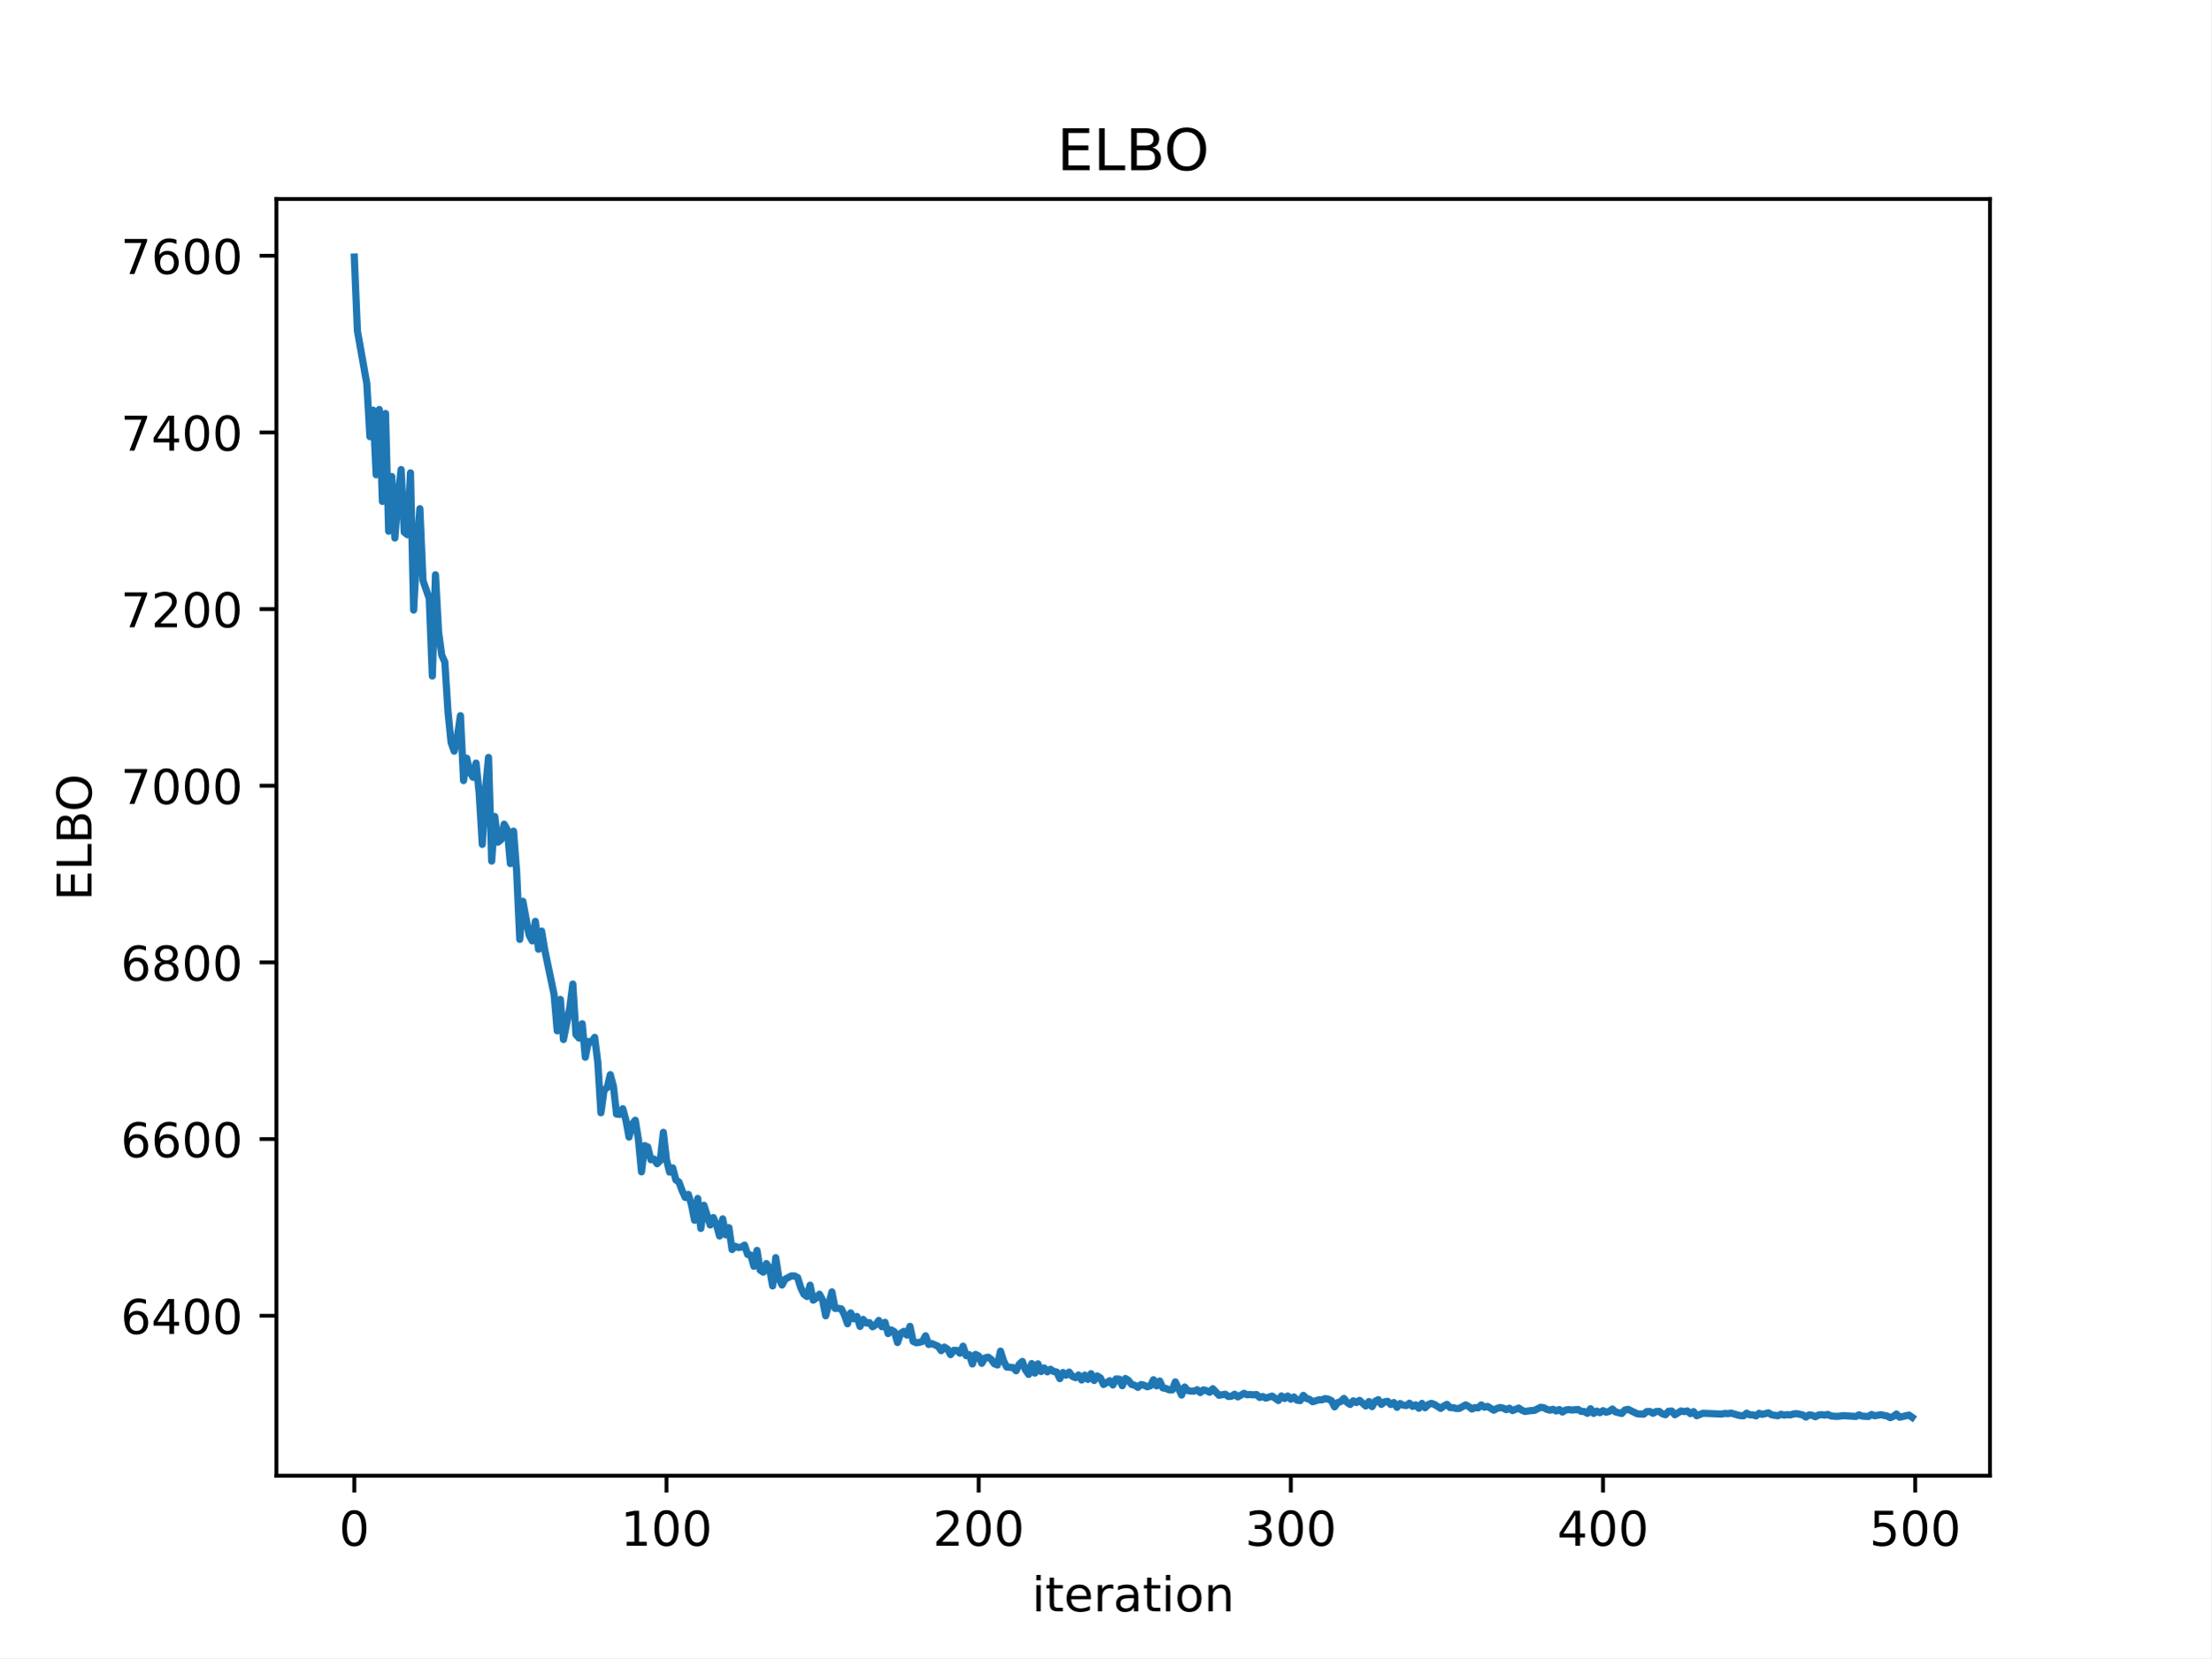
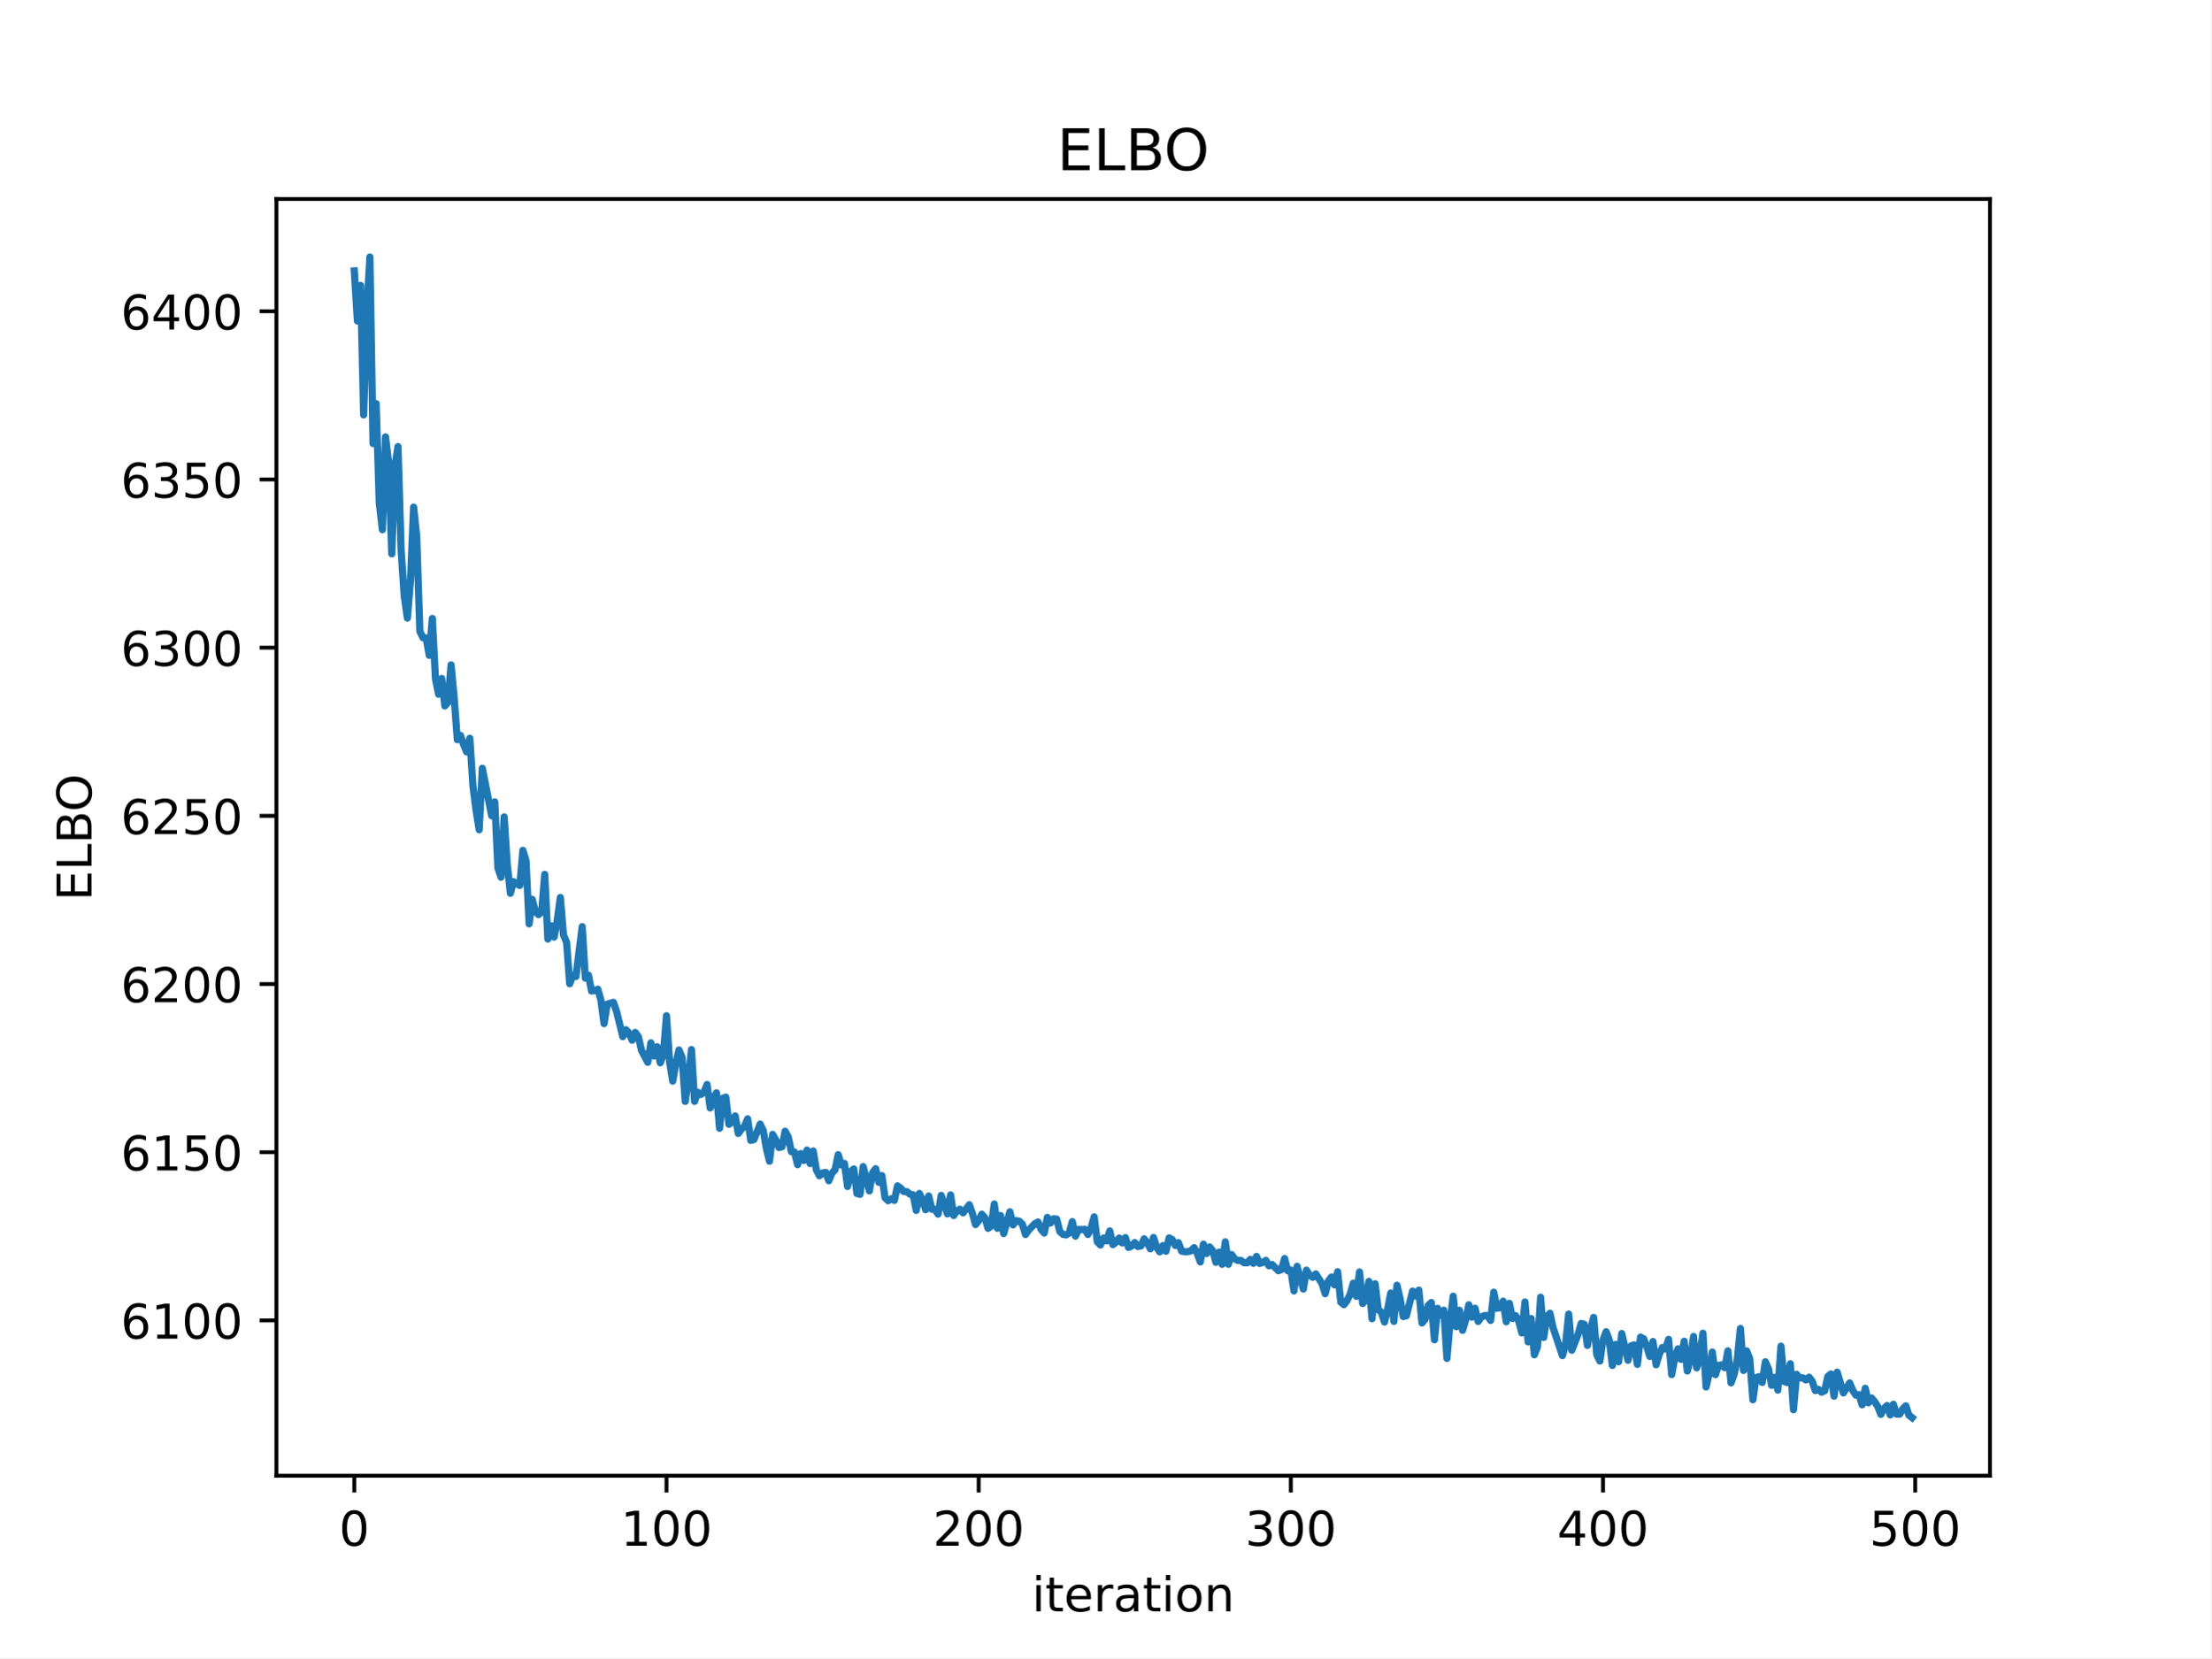
<svg xmlns="http://www.w3.org/2000/svg" xmlns:xlink="http://www.w3.org/1999/xlink" width="460.8pt" height="345.6pt" viewBox="0 0 460.8 345.6" version="1.1">
  <defs>
    <style type="text/css">*{stroke-linejoin: round; stroke-linecap: butt}</style>
  </defs>
  <g id="figure_1">
    <g id="patch_1">
      <path d="M 0 345.6  L 460.8 345.6  L 460.8 0  L 0 0  z " style="fill: #ffffff" />
    </g>
    <g id="axes_1">
      <g id="patch_2">
        <path d="M 57.6 307.584  L 414.72 307.584  L 414.72 41.472  L 57.6 41.472  z " style="fill: #ffffff" />
      </g>
      <g id="matplotlib.axis_1">
        <g id="xtick_1">
          <g id="line2d_1">
            <defs>
-               <path id="m1e767297c1" d="M 0 0  L 0 3.5  " style="stroke: #000000; stroke-width: 0.8" />
-             </defs>
-             <g>
-               <use xlink:href="#m1e767297c1" x="73.833" y="307.584" style="stroke: #000000; stroke-width: 0.8" />
+               <path id="m4c467903fc" d="M 0 0  L 0 3.5  " style="stroke: #000000; stroke-width: 0.8" />
+             </defs>
+             <g>
+               <use xlink:href="#m4c467903fc" x="73.833" y="307.584" style="stroke: #000000; stroke-width: 0.8" />
            </g>
          </g>
          <g id="text_1">
            <g transform="translate(70.65148 322.1824) scale(0.1 -0.1)">
              <defs>
                <path id="DejaVuSans-30" d="M 2034 4250  Q 1547 4250 1301 3770  Q 1056 3291 1056 2328  Q 1056 1369 1301 889  Q 1547 409 2034 409  Q 2525 409 2770 889  Q 3016 1369 3016 2328  Q 3016 3291 2770 3770  Q 2525 4250 2034 4250  z M 2034 4750  Q 2819 4750 3233 4129  Q 3647 3509 3647 2328  Q 3647 1150 3233 529  Q 2819 -91 2034 -91  Q 1250 -91 836 529  Q 422 1150 422 2328  Q 422 3509 836 4129  Q 1250 4750 2034 4750  z " transform="scale(0.015625)" />
              </defs>
              <use xlink:href="#DejaVuSans-30" />
            </g>
          </g>
        </g>
        <g id="xtick_2">
          <g id="line2d_2">
            <g>
-               <use xlink:href="#m1e767297c1" x="138.894" y="307.584" style="stroke: #000000; stroke-width: 0.8" />
+               <use xlink:href="#m4c467903fc" x="138.894" y="307.584" style="stroke: #000000; stroke-width: 0.8" />
            </g>
          </g>
          <g id="text_2">
            <g transform="translate(129.35 322.1824) scale(0.1 -0.1)">
              <defs>
                <path id="DejaVuSans-31" d="M 794 531  L 1825 531  L 1825 4091  L 703 3866  L 703 4441  L 1819 4666  L 2450 4666  L 2450 531  L 3481 531  L 3481 0  L 794 0  L 794 531  z " transform="scale(0.015625)" />
              </defs>
              <use xlink:href="#DejaVuSans-31" />
              <use xlink:href="#DejaVuSans-30" transform="translate(63.62305 0)" />
              <use xlink:href="#DejaVuSans-30" transform="translate(127.2461 0)" />
            </g>
          </g>
        </g>
        <g id="xtick_3">
          <g id="line2d_3">
            <g>
-               <use xlink:href="#m1e767297c1" x="203.955" y="307.584" style="stroke: #000000; stroke-width: 0.8" />
+               <use xlink:href="#m4c467903fc" x="203.955" y="307.584" style="stroke: #000000; stroke-width: 0.8" />
            </g>
          </g>
          <g id="text_3">
            <g transform="translate(194.411 322.1824) scale(0.1 -0.1)">
              <defs>
                <path id="DejaVuSans-32" d="M 1228 531  L 3431 531  L 3431 0  L 469 0  L 469 531  Q 828 903 1448 1529  Q 2069 2156 2228 2338  Q 2531 2678 2651 2914  Q 2772 3150 2772 3378  Q 2772 3750 2511 3984  Q 2250 4219 1831 4219  Q 1534 4219 1204 4116  Q 875 4013 500 3803  L 500 4441  Q 881 4594 1212 4672  Q 1544 4750 1819 4750  Q 2544 4750 2975 4387  Q 3406 4025 3406 3419  Q 3406 3131 3298 2873  Q 3191 2616 2906 2266  Q 2828 2175 2409 1742  Q 1991 1309 1228 531  z " transform="scale(0.015625)" />
              </defs>
              <use xlink:href="#DejaVuSans-32" />
              <use xlink:href="#DejaVuSans-30" transform="translate(63.62305 0)" />
              <use xlink:href="#DejaVuSans-30" transform="translate(127.2461 0)" />
            </g>
          </g>
        </g>
        <g id="xtick_4">
          <g id="line2d_4">
            <g>
-               <use xlink:href="#m1e767297c1" x="269.016" y="307.584" style="stroke: #000000; stroke-width: 0.8" />
+               <use xlink:href="#m4c467903fc" x="269.016" y="307.584" style="stroke: #000000; stroke-width: 0.8" />
            </g>
          </g>
          <g id="text_4">
            <g transform="translate(259.4721 322.1824) scale(0.1 -0.1)">
              <defs>
                <path id="DejaVuSans-33" d="M 2597 2516  Q 3050 2419 3304 2112  Q 3559 1806 3559 1356  Q 3559 666 3084 287  Q 2609 -91 1734 -91  Q 1441 -91 1130 -33  Q 819 25 488 141  L 488 750  Q 750 597 1062 519  Q 1375 441 1716 441  Q 2309 441 2620 675  Q 2931 909 2931 1356  Q 2931 1769 2642 2001  Q 2353 2234 1838 2234  L 1294 2234  L 1294 2753  L 1863 2753  Q 2328 2753 2575 2939  Q 2822 3125 2822 3475  Q 2822 3834 2567 4026  Q 2313 4219 1838 4219  Q 1578 4219 1281 4162  Q 984 4106 628 3988  L 628 4550  Q 988 4650 1302 4700  Q 1616 4750 1894 4750  Q 2613 4750 3031 4423  Q 3450 4097 3450 3541  Q 3450 3153 3228 2886  Q 3006 2619 2597 2516  z " transform="scale(0.015625)" />
              </defs>
              <use xlink:href="#DejaVuSans-33" />
              <use xlink:href="#DejaVuSans-30" transform="translate(63.62305 0)" />
              <use xlink:href="#DejaVuSans-30" transform="translate(127.2461 0)" />
            </g>
          </g>
        </g>
        <g id="xtick_5">
          <g id="line2d_5">
            <g>
-               <use xlink:href="#m1e767297c1" x="334.077" y="307.584" style="stroke: #000000; stroke-width: 0.8" />
+               <use xlink:href="#m4c467903fc" x="334.077" y="307.584" style="stroke: #000000; stroke-width: 0.8" />
            </g>
          </g>
          <g id="text_5">
            <g transform="translate(324.5331 322.1824) scale(0.1 -0.1)">
              <defs>
                <path id="DejaVuSans-34" d="M 2419 4116  L 825 1625  L 2419 1625  L 2419 4116  z M 2253 4666  L 3047 4666  L 3047 1625  L 3713 1625  L 3713 1100  L 3047 1100  L 3047 0  L 2419 0  L 2419 1100  L 313 1100  L 313 1709  L 2253 4666  z " transform="scale(0.015625)" />
              </defs>
              <use xlink:href="#DejaVuSans-34" />
              <use xlink:href="#DejaVuSans-30" transform="translate(63.62305 0)" />
              <use xlink:href="#DejaVuSans-30" transform="translate(127.2461 0)" />
            </g>
          </g>
        </g>
        <g id="xtick_6">
          <g id="line2d_6">
            <g>
-               <use xlink:href="#m1e767297c1" x="399.138" y="307.584" style="stroke: #000000; stroke-width: 0.8" />
+               <use xlink:href="#m4c467903fc" x="399.138" y="307.584" style="stroke: #000000; stroke-width: 0.8" />
            </g>
          </g>
          <g id="text_6">
            <g transform="translate(389.5941 322.1824) scale(0.1 -0.1)">
              <defs>
                <path id="DejaVuSans-35" d="M 691 4666  L 3169 4666  L 3169 4134  L 1269 4134  L 1269 2991  Q 1406 3038 1543 3061  Q 1681 3084 1819 3084  Q 2600 3084 3056 2656  Q 3513 2228 3513 1497  Q 3513 744 3044 326  Q 2575 -91 1722 -91  Q 1428 -91 1123 -41  Q 819 9 494 109  L 494 744  Q 775 591 1075 516  Q 1375 441 1709 441  Q 2250 441 2565 725  Q 2881 1009 2881 1497  Q 2881 1984 2565 2268  Q 2250 2553 1709 2553  Q 1456 2553 1204 2497  Q 953 2441 691 2322  L 691 4666  z " transform="scale(0.015625)" />
              </defs>
              <use xlink:href="#DejaVuSans-35" />
              <use xlink:href="#DejaVuSans-30" transform="translate(63.62305 0)" />
              <use xlink:href="#DejaVuSans-30" transform="translate(127.2461 0)" />
            </g>
          </g>
        </g>
        <g id="text_7">
          <g transform="translate(215.0373 335.8606) scale(0.1 -0.1)">
            <defs>
              <path id="DejaVuSans-69" d="M 603 3500  L 1178 3500  L 1178 0  L 603 0  L 603 3500  z M 603 4863  L 1178 4863  L 1178 4134  L 603 4134  L 603 4863  z " transform="scale(0.015625)" />
              <path id="DejaVuSans-74" d="M 1172 4494  L 1172 3500  L 2356 3500  L 2356 3053  L 1172 3053  L 1172 1153  Q 1172 725 1289 603  Q 1406 481 1766 481  L 2356 481  L 2356 0  L 1766 0  Q 1100 0 847 248  Q 594 497 594 1153  L 594 3053  L 172 3053  L 172 3500  L 594 3500  L 594 4494  L 1172 4494  z " transform="scale(0.015625)" />
              <path id="DejaVuSans-65" d="M 3597 1894  L 3597 1613  L 953 1613  Q 991 1019 1311 708  Q 1631 397 2203 397  Q 2534 397 2845 478  Q 3156 559 3463 722  L 3463 178  Q 3153 47 2828 -22  Q 2503 -91 2169 -91  Q 1331 -91 842 396  Q 353 884 353 1716  Q 353 2575 817 3079  Q 1281 3584 2069 3584  Q 2775 3584 3186 3129  Q 3597 2675 3597 1894  z M 3022 2063  Q 3016 2534 2758 2815  Q 2500 3097 2075 3097  Q 1594 3097 1305 2825  Q 1016 2553 972 2059  L 3022 2063  z " transform="scale(0.015625)" />
              <path id="DejaVuSans-72" d="M 2631 2963  Q 2534 3019 2420 3045  Q 2306 3072 2169 3072  Q 1681 3072 1420 2755  Q 1159 2438 1159 1844  L 1159 0  L 581 0  L 581 3500  L 1159 3500  L 1159 2956  Q 1341 3275 1631 3429  Q 1922 3584 2338 3584  Q 2397 3584 2469 3576  Q 2541 3569 2628 3553  L 2631 2963  z " transform="scale(0.015625)" />
              <path id="DejaVuSans-61" d="M 2194 1759  Q 1497 1759 1228 1600  Q 959 1441 959 1056  Q 959 750 1161 570  Q 1363 391 1709 391  Q 2188 391 2477 730  Q 2766 1069 2766 1631  L 2766 1759  L 2194 1759  z M 3341 1997  L 3341 0  L 2766 0  L 2766 531  Q 2569 213 2275 61  Q 1981 -91 1556 -91  Q 1019 -91 701 211  Q 384 513 384 1019  Q 384 1609 779 1909  Q 1175 2209 1959 2209  L 2766 2209  L 2766 2266  Q 2766 2663 2505 2880  Q 2244 3097 1772 3097  Q 1472 3097 1187 3025  Q 903 2953 641 2809  L 641 3341  Q 956 3463 1253 3523  Q 1550 3584 1831 3584  Q 2591 3584 2966 3190  Q 3341 2797 3341 1997  z " transform="scale(0.015625)" />
              <path id="DejaVuSans-6f" d="M 1959 3097  Q 1497 3097 1228 2736  Q 959 2375 959 1747  Q 959 1119 1226 758  Q 1494 397 1959 397  Q 2419 397 2687 759  Q 2956 1122 2956 1747  Q 2956 2369 2687 2733  Q 2419 3097 1959 3097  z M 1959 3584  Q 2709 3584 3137 3096  Q 3566 2609 3566 1747  Q 3566 888 3137 398  Q 2709 -91 1959 -91  Q 1206 -91 779 398  Q 353 888 353 1747  Q 353 2609 779 3096  Q 1206 3584 1959 3584  z " transform="scale(0.015625)" />
              <path id="DejaVuSans-6e" d="M 3513 2113  L 3513 0  L 2938 0  L 2938 2094  Q 2938 2591 2744 2837  Q 2550 3084 2163 3084  Q 1697 3084 1428 2787  Q 1159 2491 1159 1978  L 1159 0  L 581 0  L 581 3500  L 1159 3500  L 1159 2956  Q 1366 3272 1645 3428  Q 1925 3584 2291 3584  Q 2894 3584 3203 3211  Q 3513 2838 3513 2113  z " transform="scale(0.015625)" />
            </defs>
            <use xlink:href="#DejaVuSans-69" />
            <use xlink:href="#DejaVuSans-74" transform="translate(27.7832 0)" />
            <use xlink:href="#DejaVuSans-65" transform="translate(66.99219 0)" />
            <use xlink:href="#DejaVuSans-72" transform="translate(128.5156 0)" />
            <use xlink:href="#DejaVuSans-61" transform="translate(169.6289 0)" />
            <use xlink:href="#DejaVuSans-74" transform="translate(230.9082 0)" />
            <use xlink:href="#DejaVuSans-69" transform="translate(270.1172 0)" />
            <use xlink:href="#DejaVuSans-6f" transform="translate(297.9004 0)" />
            <use xlink:href="#DejaVuSans-6e" transform="translate(359.082 0)" />
          </g>
        </g>
      </g>
      <g id="matplotlib.axis_2">
        <g id="ytick_1">
          <g id="line2d_7">
            <defs>
-               <path id="me1a4a2888b" d="M 0 0  L -3.5 0  " style="stroke: #000000; stroke-width: 0.8" />
-             </defs>
-             <g>
-               <use xlink:href="#me1a4a2888b" x="57.6" y="274.247" style="stroke: #000000; stroke-width: 0.8" />
+               <path id="m32531f8f16" d="M 0 0  L -3.5 0  " style="stroke: #000000; stroke-width: 0.8" />
+             </defs>
+             <g>
+               <use xlink:href="#m32531f8f16" x="57.6" y="275.215" style="stroke: #000000; stroke-width: 0.8" />
            </g>
          </g>
          <g id="text_8">
-             <g transform="translate(25.15 278.0459) scale(0.1 -0.1)">
+             <g transform="translate(25.15 279.0144) scale(0.1 -0.1)">
              <defs>
                <path id="DejaVuSans-36" d="M 2113 2584  Q 1688 2584 1439 2293  Q 1191 2003 1191 1497  Q 1191 994 1439 701  Q 1688 409 2113 409  Q 2538 409 2786 701  Q 3034 994 3034 1497  Q 3034 2003 2786 2293  Q 2538 2584 2113 2584  z M 3366 4563  L 3366 3988  Q 3128 4100 2886 4159  Q 2644 4219 2406 4219  Q 1781 4219 1451 3797  Q 1122 3375 1075 2522  Q 1259 2794 1537 2939  Q 1816 3084 2150 3084  Q 2853 3084 3261 2657  Q 3669 2231 3669 1497  Q 3669 778 3244 343  Q 2819 -91 2113 -91  Q 1303 -91 875 529  Q 447 1150 447 2328  Q 447 3434 972 4092  Q 1497 4750 2381 4750  Q 2619 4750 2861 4703  Q 3103 4656 3366 4563  z " transform="scale(0.015625)" />
              </defs>
              <use xlink:href="#DejaVuSans-36" />
-               <use xlink:href="#DejaVuSans-34" transform="translate(63.62305 0)" />
+               <use xlink:href="#DejaVuSans-31" transform="translate(63.62305 0)" />
              <use xlink:href="#DejaVuSans-30" transform="translate(127.2461 0)" />
              <use xlink:href="#DejaVuSans-30" transform="translate(190.8691 0)" />
            </g>
          </g>
        </g>
        <g id="ytick_2">
          <g id="line2d_8">
            <g>
-               <use xlink:href="#me1a4a2888b" x="57.6" y="237.422" style="stroke: #000000; stroke-width: 0.8" />
+               <use xlink:href="#m32531f8f16" x="57.6" y="240.159" style="stroke: #000000; stroke-width: 0.8" />
            </g>
          </g>
          <g id="text_9">
-             <g transform="translate(25.15 241.2212) scale(0.1 -0.1)">
-               <use xlink:href="#DejaVuSans-36" />
-               <use xlink:href="#DejaVuSans-36" transform="translate(63.62305 0)" />
-               <use xlink:href="#DejaVuSans-30" transform="translate(127.2461 0)" />
+             <g transform="translate(25.15 243.9579) scale(0.1 -0.1)">
+               <use xlink:href="#DejaVuSans-36" />
+               <use xlink:href="#DejaVuSans-31" transform="translate(63.62305 0)" />
+               <use xlink:href="#DejaVuSans-35" transform="translate(127.2461 0)" />
              <use xlink:href="#DejaVuSans-30" transform="translate(190.8691 0)" />
            </g>
          </g>
        </g>
        <g id="ytick_3">
          <g id="line2d_9">
            <g>
-               <use xlink:href="#me1a4a2888b" x="57.6" y="200.597" style="stroke: #000000; stroke-width: 0.8" />
+               <use xlink:href="#m32531f8f16" x="57.6" y="205.102" style="stroke: #000000; stroke-width: 0.8" />
            </g>
          </g>
          <g id="text_10">
-             <g transform="translate(25.15 204.3965) scale(0.1 -0.1)">
-               <defs>
-                 <path id="DejaVuSans-38" d="M 2034 2216  Q 1584 2216 1326 1975  Q 1069 1734 1069 1313  Q 1069 891 1326 650  Q 1584 409 2034 409  Q 2484 409 2743 651  Q 3003 894 3003 1313  Q 3003 1734 2745 1975  Q 2488 2216 2034 2216  z M 1403 2484  Q 997 2584 770 2862  Q 544 3141 544 3541  Q 544 4100 942 4425  Q 1341 4750 2034 4750  Q 2731 4750 3128 4425  Q 3525 4100 3525 3541  Q 3525 3141 3298 2862  Q 3072 2584 2669 2484  Q 3125 2378 3379 2068  Q 3634 1759 3634 1313  Q 3634 634 3220 271  Q 2806 -91 2034 -91  Q 1263 -91 848 271  Q 434 634 434 1313  Q 434 1759 690 2068  Q 947 2378 1403 2484  z M 1172 3481  Q 1172 3119 1398 2916  Q 1625 2713 2034 2713  Q 2441 2713 2670 2916  Q 2900 3119 2900 3481  Q 2900 3844 2670 4047  Q 2441 4250 2034 4250  Q 1625 4250 1398 4047  Q 1172 3844 1172 3481  z " transform="scale(0.015625)" />
-               </defs>
-               <use xlink:href="#DejaVuSans-36" />
-               <use xlink:href="#DejaVuSans-38" transform="translate(63.62305 0)" />
+             <g transform="translate(25.15 208.9015) scale(0.1 -0.1)">
+               <use xlink:href="#DejaVuSans-36" />
+               <use xlink:href="#DejaVuSans-32" transform="translate(63.62305 0)" />
              <use xlink:href="#DejaVuSans-30" transform="translate(127.2461 0)" />
              <use xlink:href="#DejaVuSans-30" transform="translate(190.8691 0)" />
            </g>
          </g>
        </g>
        <g id="ytick_4">
          <g id="line2d_10">
            <g>
-               <use xlink:href="#me1a4a2888b" x="57.6" y="163.772" style="stroke: #000000; stroke-width: 0.8" />
+               <use xlink:href="#m32531f8f16" x="57.6" y="170.046" style="stroke: #000000; stroke-width: 0.8" />
            </g>
          </g>
          <g id="text_11">
-             <g transform="translate(25.15 167.5717) scale(0.1 -0.1)">
-               <defs>
-                 <path id="DejaVuSans-37" d="M 525 4666  L 3525 4666  L 3525 4397  L 1831 0  L 1172 0  L 2766 4134  L 525 4134  L 525 4666  z " transform="scale(0.015625)" />
-               </defs>
-               <use xlink:href="#DejaVuSans-37" />
-               <use xlink:href="#DejaVuSans-30" transform="translate(63.62305 0)" />
-               <use xlink:href="#DejaVuSans-30" transform="translate(127.2461 0)" />
+             <g transform="translate(25.15 173.845) scale(0.1 -0.1)">
+               <use xlink:href="#DejaVuSans-36" />
+               <use xlink:href="#DejaVuSans-32" transform="translate(63.62305 0)" />
+               <use xlink:href="#DejaVuSans-35" transform="translate(127.2461 0)" />
              <use xlink:href="#DejaVuSans-30" transform="translate(190.8691 0)" />
            </g>
          </g>
        </g>
        <g id="ytick_5">
          <g id="line2d_11">
            <g>
-               <use xlink:href="#me1a4a2888b" x="57.6" y="126.948" style="stroke: #000000; stroke-width: 0.8" />
+               <use xlink:href="#m32531f8f16" x="57.6" y="134.989" style="stroke: #000000; stroke-width: 0.8" />
            </g>
          </g>
          <g id="text_12">
-             <g transform="translate(25.15 130.747) scale(0.1 -0.1)">
-               <use xlink:href="#DejaVuSans-37" />
-               <use xlink:href="#DejaVuSans-32" transform="translate(63.62305 0)" />
+             <g transform="translate(25.15 138.7886) scale(0.1 -0.1)">
+               <use xlink:href="#DejaVuSans-36" />
+               <use xlink:href="#DejaVuSans-33" transform="translate(63.62305 0)" />
              <use xlink:href="#DejaVuSans-30" transform="translate(127.2461 0)" />
              <use xlink:href="#DejaVuSans-30" transform="translate(190.8691 0)" />
            </g>
          </g>
        </g>
        <g id="ytick_6">
          <g id="line2d_12">
            <g>
-               <use xlink:href="#me1a4a2888b" x="57.6" y="90.123" style="stroke: #000000; stroke-width: 0.8" />
+               <use xlink:href="#m32531f8f16" x="57.6" y="99.933" style="stroke: #000000; stroke-width: 0.8" />
            </g>
          </g>
          <g id="text_13">
-             <g transform="translate(25.15 93.92224) scale(0.1 -0.1)">
-               <use xlink:href="#DejaVuSans-37" />
-               <use xlink:href="#DejaVuSans-34" transform="translate(63.62305 0)" />
-               <use xlink:href="#DejaVuSans-30" transform="translate(127.2461 0)" />
+             <g transform="translate(25.15 103.7321) scale(0.1 -0.1)">
+               <use xlink:href="#DejaVuSans-36" />
+               <use xlink:href="#DejaVuSans-33" transform="translate(63.62305 0)" />
+               <use xlink:href="#DejaVuSans-35" transform="translate(127.2461 0)" />
              <use xlink:href="#DejaVuSans-30" transform="translate(190.8691 0)" />
            </g>
          </g>
        </g>
        <g id="ytick_7">
          <g id="line2d_13">
            <g>
-               <use xlink:href="#me1a4a2888b" x="57.6" y="53.298" style="stroke: #000000; stroke-width: 0.8" />
+               <use xlink:href="#m32531f8f16" x="57.6" y="64.876" style="stroke: #000000; stroke-width: 0.8" />
            </g>
          </g>
          <g id="text_14">
-             <g transform="translate(25.15 57.09751) scale(0.1 -0.1)">
-               <use xlink:href="#DejaVuSans-37" />
-               <use xlink:href="#DejaVuSans-36" transform="translate(63.62305 0)" />
+             <g transform="translate(25.15 68.67566) scale(0.1 -0.1)">
+               <use xlink:href="#DejaVuSans-36" />
+               <use xlink:href="#DejaVuSans-34" transform="translate(63.62305 0)" />
              <use xlink:href="#DejaVuSans-30" transform="translate(127.2461 0)" />
              <use xlink:href="#DejaVuSans-30" transform="translate(190.8691 0)" />
            </g>
          </g>
        </g>
        <g id="text_15">
          <g transform="translate(19.07031 187.7522) rotate(-90) scale(0.1 -0.1)">
            <defs>
              <path id="DejaVuSans-45" d="M 628 4666  L 3578 4666  L 3578 4134  L 1259 4134  L 1259 2753  L 3481 2753  L 3481 2222  L 1259 2222  L 1259 531  L 3634 531  L 3634 0  L 628 0  L 628 4666  z " transform="scale(0.015625)" />
              <path id="DejaVuSans-4c" d="M 628 4666  L 1259 4666  L 1259 531  L 3531 531  L 3531 0  L 628 0  L 628 4666  z " transform="scale(0.015625)" />
              <path id="DejaVuSans-42" d="M 1259 2228  L 1259 519  L 2272 519  Q 2781 519 3026 730  Q 3272 941 3272 1375  Q 3272 1813 3026 2020  Q 2781 2228 2272 2228  L 1259 2228  z M 1259 4147  L 1259 2741  L 2194 2741  Q 2656 2741 2882 2914  Q 3109 3088 3109 3444  Q 3109 3797 2882 3972  Q 2656 4147 2194 4147  L 1259 4147  z M 628 4666  L 2241 4666  Q 2963 4666 3353 4366  Q 3744 4066 3744 3513  Q 3744 3084 3544 2831  Q 3344 2578 2956 2516  Q 3422 2416 3680 2098  Q 3938 1781 3938 1306  Q 3938 681 3513 340  Q 3088 0 2303 0  L 628 0  L 628 4666  z " transform="scale(0.015625)" />
              <path id="DejaVuSans-4f" d="M 2522 4238  Q 1834 4238 1429 3725  Q 1025 3213 1025 2328  Q 1025 1447 1429 934  Q 1834 422 2522 422  Q 3209 422 3611 934  Q 4013 1447 4013 2328  Q 4013 3213 3611 3725  Q 3209 4238 2522 4238  z M 2522 4750  Q 3503 4750 4090 4092  Q 4678 3434 4678 2328  Q 4678 1225 4090 567  Q 3503 -91 2522 -91  Q 1538 -91 948 565  Q 359 1222 359 2328  Q 359 3434 948 4092  Q 1538 4750 2522 4750  z " transform="scale(0.015625)" />
            </defs>
            <use xlink:href="#DejaVuSans-45" />
            <use xlink:href="#DejaVuSans-4c" transform="translate(63.18359 0)" />
            <use xlink:href="#DejaVuSans-42" transform="translate(118.8965 0)" />
            <use xlink:href="#DejaVuSans-4f" transform="translate(185.75 0)" />
          </g>
        </g>
      </g>
      <g id="line2d_14">
-         <path d="M 73.833 53.568  L 74.483 68.984  L 76.435 79.926  L 77.086 91.005  L 77.736 85.488  L 78.387 98.943  L 79.038 85.35  L 79.688 104.511  L 80.339 86.174  L 80.989 110.719  L 81.64 99.315  L 82.291 112.137  L 82.941 103.495  L 83.592 97.87  L 84.242 110.923  L 84.893 111.444  L 85.544 98.556  L 86.194 127.155  L 86.845 115.332  L 87.496 106.025  L 88.146 121.009  L 89.447 124.734  L 90.098 140.906  L 90.749 119.801  L 91.399 131.743  L 92.05 136.548  L 92.7 138.001  L 93.351 148.237  L 94.002 154.762  L 94.652 156.568  L 95.303 153.549  L 95.953 149.168  L 96.604 162.692  L 97.255 158.02  L 97.905 160.879  L 98.556 161.996  L 99.207 159.047  L 99.857 165.29  L 100.508 175.996  L 101.158 164.659  L 101.809 157.867  L 102.46 179.471  L 103.11 170.19  L 103.761 175.547  L 104.411 175.02  L 105.062 171.786  L 105.713 172.95  L 106.363 180.004  L 107.014 173.239  L 107.664 181.572  L 108.315 195.8  L 108.966 187.859  L 110.267 194.918  L 110.918 196.111  L 111.568 192.042  L 112.219 197.851  L 112.869 194.074  L 113.52 197.975  L 115.472 207.308  L 116.122 214.862  L 116.773 208.312  L 117.424 216.673  L 118.725 210.13  L 119.375 205.111  L 120.026 215.62  L 120.677 216.375  L 121.327 213.375  L 121.978 220.362  L 122.629 217.071  L 123.279 217.198  L 123.93 216.225  L 124.58 221.458  L 125.231 231.934  L 125.882 227.233  L 126.532 226.675  L 127.183 223.996  L 127.833 226.436  L 128.484 232.209  L 129.135 232.281  L 129.785 231.087  L 130.436 233.488  L 131.086 237.008  L 131.737 234.309  L 132.388 233.489  L 133.038 237.464  L 133.689 244.252  L 134.339 238.782  L 134.99 239.068  L 135.641 241.73  L 136.291 241.586  L 136.942 242.561  L 137.593 241.883  L 138.243 236.016  L 138.894 241.736  L 139.544 244.31  L 140.195 243.424  L 140.846 245.932  L 141.496 246.375  L 142.147 248.166  L 142.797 249.579  L 143.448 248.953  L 144.099 251.111  L 144.749 254.343  L 145.4 249.802  L 146.05 256.043  L 146.701 251.228  L 148.002 255.327  L 148.653 253.776  L 149.304 255.252  L 149.954 257.626  L 150.605 254.056  L 151.255 257.382  L 151.906 255.887  L 152.557 260.439  L 153.207 259.76  L 153.858 260.014  L 154.508 259.957  L 155.159 259.525  L 155.81 261.471  L 156.46 261.589  L 157.111 263.937  L 157.761 260.626  L 158.412 264.725  L 159.063 265.164  L 159.713 263.36  L 160.364 264.355  L 161.015 268.03  L 161.665 262.138  L 162.316 266.419  L 162.966 267.843  L 163.617 266.627  L 164.918 265.947  L 165.569 265.948  L 166.219 266.277  L 166.87 268.37  L 167.521 269.756  L 168.171 270.238  L 168.822 267.871  L 169.472 271.001  L 170.123 270.55  L 170.774 269.751  L 171.424 270.945  L 172.075 274.261  L 173.376 269.275  L 174.027 272.72  L 174.677 272.691  L 175.328 272.814  L 175.979 274.081  L 176.629 275.918  L 177.28 273.647  L 177.93 274.881  L 178.581 274.388  L 179.232 276.473  L 179.882 275.016  L 180.533 275.766  L 181.183 275.671  L 181.834 276.544  L 182.485 276.148  L 183.135 275.223  L 183.786 276.538  L 184.436 275.614  L 185.087 277.961  L 185.738 277.203  L 186.388 277.574  L 187.039 279.831  L 187.69 277.923  L 188.34 277.499  L 188.991 278.282  L 189.641 276.45  L 190.292 279.579  L 190.943 279.871  L 191.593 279.799  L 192.244 279.599  L 192.894 278.418  L 193.545 280.242  L 194.196 280.048  L 195.497 280.602  L 196.147 281.53  L 196.798 280.778  L 197.449 281.189  L 198.099 282.354  L 198.75 281.456  L 199.401 281.481  L 200.051 282.05  L 200.702 280.588  L 201.352 282.565  L 202.003 282.359  L 202.654 284.295  L 203.304 282.3  L 203.955 282.62  L 204.605 284.16  L 205.256 283.038  L 205.907 282.868  L 206.557 283.319  L 207.208 284.245  L 207.858 284.512  L 208.509 281.625  L 209.16 283.689  L 209.81 284.944  L 211.112 285.036  L 211.762 285.715  L 212.413 284.337  L 213.063 283.765  L 213.714 285.542  L 214.365 286.472  L 215.015 284.218  L 215.666 286.208  L 216.316 284.267  L 216.967 285.879  L 217.618 285.134  L 218.268 285.942  L 218.919 285.392  L 219.569 285.852  L 220.22 285.978  L 220.871 287.354  L 221.521 286.081  L 222.172 286.641  L 222.822 285.985  L 223.473 286.868  L 224.124 287.152  L 224.774 286.595  L 225.425 287.642  L 226.076 286.624  L 226.726 287.509  L 227.377 286.322  L 228.027 287.74  L 228.678 286.794  L 229.329 287.199  L 229.979 288.583  L 231.28 287.788  L 231.931 288.674  L 232.582 287.414  L 233.232 287.446  L 233.883 288.826  L 234.533 287.324  L 235.184 287.733  L 235.835 288.582  L 236.485 288.727  L 237.136 289.17  L 237.787 288.581  L 238.437 288.731  L 239.088 289.046  L 239.738 288.853  L 240.389 287.581  L 241.04 288.871  L 241.69 287.847  L 242.341 289.286  L 242.991 289.404  L 243.642 289.694  L 244.293 289.711  L 244.943 288.025  L 246.244 290.775  L 246.895 289.099  L 247.546 289.841  L 248.196 289.961  L 248.847 289.965  L 249.498 289.663  L 250.148 290.261  L 250.799 289.694  L 251.449 289.862  L 252.1 290.199  L 252.751 289.453  L 254.052 290.827  L 255.353 290.596  L 256.004 291.077  L 256.654 291.018  L 257.305 290.599  L 257.955 291.157  L 259.257 290.417  L 259.907 290.718  L 260.558 290.66  L 261.208 290.741  L 261.859 290.658  L 262.51 291.28  L 263.16 291.085  L 263.811 291.412  L 265.112 290.986  L 266.413 291.916  L 267.064 290.957  L 267.715 291.495  L 268.365 290.972  L 269.016 291.645  L 269.666 291.171  L 270.317 291.85  L 270.968 291.935  L 271.618 290.841  L 272.269 291.487  L 272.919 291.674  L 273.57 292.168  L 274.871 291.766  L 275.522 291.771  L 276.173 291.506  L 276.823 291.631  L 277.474 291.941  L 278.124 293.236  L 278.775 292.352  L 279.426 292.132  L 280.076 291.474  L 280.727 292.304  L 281.377 292.742  L 282.028 291.979  L 282.679 292.332  L 283.329 291.874  L 284.63 293.055  L 285.281 292.13  L 285.932 293.191  L 286.582 292.084  L 287.233 291.734  L 287.884 292.725  L 288.534 292.194  L 289.185 292.078  L 289.835 292.75  L 290.486 292.336  L 291.137 293.338  L 291.787 292.543  L 292.438 292.889  L 293.088 292.971  L 293.739 292.475  L 294.39 293.141  L 295.04 292.813  L 295.691 293.532  L 296.341 292.522  L 296.992 293.419  L 297.643 292.775  L 298.293 292.501  L 298.944 292.74  L 300.245 293.56  L 300.896 293.061  L 301.546 292.718  L 302.197 293.385  L 302.848 293.404  L 303.498 293.577  L 304.149 293.551  L 305.45 292.816  L 306.101 293.172  L 306.751 293.692  L 307.402 293.379  L 308.052 293.453  L 308.703 292.831  L 309.354 293.309  L 310.004 293.138  L 311.305 293.935  L 311.956 293.571  L 312.607 293.365  L 313.257 293.497  L 313.908 293.819  L 314.559 293.51  L 315.209 294.009  L 316.51 293.487  L 317.161 293.933  L 317.812 294.198  L 319.113 294.005  L 319.763 293.979  L 321.065 293.326  L 321.715 293.415  L 322.366 293.751  L 323.016 293.929  L 323.667 293.738  L 324.318 294.096  L 324.968 293.79  L 325.619 294.319  L 326.27 293.896  L 326.92 293.796  L 327.571 293.903  L 328.872 293.778  L 329.523 294.178  L 330.173 294.211  L 330.824 294.586  L 331.474 293.625  L 332.125 294.605  L 332.776 294.126  L 333.426 294.457  L 334.077 294.031  L 334.727 294.356  L 335.378 294.174  L 336.029 293.691  L 336.679 294.294  L 337.981 294.617  L 338.631 293.886  L 339.282 293.745  L 341.234 294.691  L 342.535 294.764  L 343.185 294.222  L 343.836 294.207  L 344.487 294.579  L 345.137 294.22  L 345.788 294.186  L 346.438 294.676  L 347.089 294.875  L 347.74 294.152  L 348.39 294.104  L 349.041 294.882  L 350.342 294.092  L 350.993 294.23  L 351.643 294.085  L 352.294 294.658  L 352.945 294.227  L 353.595 295.085  L 354.896 294.572  L 358.8 294.743  L 359.451 294.6  L 360.101 294.656  L 360.752 294.541  L 362.053 294.91  L 362.704 295.072  L 363.354 295.096  L 364.005 294.556  L 364.656 294.893  L 365.306 294.904  L 365.957 295.12  L 366.607 294.582  L 367.258 294.808  L 368.559 294.485  L 369.21 294.899  L 370.511 295.088  L 371.162 294.769  L 371.812 294.965  L 372.463 294.854  L 373.113 294.92  L 373.764 294.715  L 374.415 294.64  L 375.716 294.924  L 376.367 295.364  L 377.017 294.915  L 377.668 294.983  L 378.318 295.297  L 378.969 294.943  L 379.62 294.853  L 380.27 294.966  L 380.921 294.804  L 381.571 295.132  L 382.873 295.225  L 384.174 295.07  L 386.776 295.233  L 387.427 294.902  L 388.078 295.159  L 389.379 295.249  L 390.029 294.822  L 390.68 295.09  L 391.981 294.877  L 393.282 295.145  L 393.933 295.488  L 394.584 295.212  L 395.234 294.736  L 395.885 295.393  L 397.837 294.946  L 398.487 295.409  L 398.487 295.409  " clip-path="url(#pcbdcb1ac0e)" style="fill: none; stroke: #1f77b4; stroke-width: 1.5; stroke-linecap: square" />
+         <path d="M 73.833 56.462  L 74.483 66.898  L 75.134 59.486  L 75.785 86.479  L 76.435 64.507  L 77.086 53.568  L 77.736 92.444  L 78.387 84.119  L 79.038 104.862  L 79.688 110.407  L 80.339 91.068  L 80.989 96.45  L 81.64 115.432  L 82.291 97.169  L 82.941 93.077  L 83.592 114.696  L 84.242 124.269  L 84.893 128.825  L 85.544 121.006  L 86.194 105.693  L 86.845 111.854  L 87.496 131.58  L 88.146 132.93  L 88.797 132.963  L 89.447 136.58  L 90.098 128.901  L 90.749 141.524  L 91.399 144.696  L 92.05 141.417  L 92.7 147.145  L 93.351 146.384  L 94.002 138.582  L 94.652 145.499  L 95.303 154.174  L 95.953 153.268  L 96.604 155.175  L 97.255 156.728  L 97.905 153.881  L 98.556 163.767  L 99.207 168.914  L 99.857 172.952  L 100.508 160.131  L 102.46 170.032  L 103.11 167.137  L 103.761 180.932  L 104.411 182.833  L 105.062 170.264  L 105.713 180.214  L 106.363 186.187  L 107.014 183.778  L 108.315 184.559  L 108.966 177.233  L 109.616 179.36  L 110.267 192.561  L 110.918 187.453  L 111.568 190.002  L 112.219 190.638  L 112.869 190.078  L 113.52 182.246  L 114.171 195.727  L 114.821 192.94  L 115.472 195.32  L 116.122 191.817  L 116.773 187.061  L 117.424 194.886  L 118.074 196.401  L 118.725 205.052  L 119.375 203.291  L 120.026 203.541  L 121.327 193.141  L 121.978 203.866  L 122.629 203.248  L 123.279 206.557  L 123.93 206.492  L 124.58 206.174  L 125.231 208.466  L 125.882 213.355  L 126.532 209.305  L 127.833 208.919  L 128.484 210.786  L 129.785 216.081  L 130.436 214.624  L 131.086 215.303  L 131.737 216.814  L 132.388 215.194  L 133.038 216.086  L 133.689 218.943  L 134.99 221.419  L 135.641 217.365  L 136.291 220.112  L 136.942 218.169  L 137.593 221.522  L 138.243 219.754  L 138.894 211.712  L 139.544 221.361  L 140.195 225.348  L 140.846 221.653  L 141.496 218.844  L 142.147 220.368  L 142.797 229.57  L 143.448 224.982  L 144.099 218.767  L 144.749 229.567  L 145.4 227.661  L 146.05 228.134  L 146.701 227.638  L 147.352 226.043  L 148.002 230.929  L 148.653 229.048  L 149.304 227.774  L 149.954 235.178  L 150.605 228.929  L 151.255 228.674  L 151.906 234.346  L 152.557 233.895  L 153.207 232.6  L 153.858 236.254  L 154.508 235.365  L 155.159 234.727  L 155.81 233.203  L 156.46 237.702  L 157.111 237.531  L 158.412 234.298  L 159.063 235.646  L 159.713 239.413  L 160.364 242.035  L 161.015 236.437  L 161.665 237.567  L 162.316 239.188  L 162.966 239.027  L 163.617 235.786  L 164.268 236.987  L 164.918 240.038  L 165.569 240.121  L 166.219 242.755  L 166.87 240.441  L 167.521 241.888  L 168.171 239.712  L 168.822 242.522  L 169.472 239.902  L 170.123 243.839  L 170.774 245.074  L 171.424 244.486  L 172.075 244.375  L 172.725 246.11  L 173.376 244.504  L 174.027 243.823  L 174.677 240.676  L 175.328 242.819  L 175.979 242.498  L 176.629 247.305  L 177.28 244.178  L 177.93 243.655  L 178.581 248.766  L 179.232 248.941  L 179.882 243.152  L 181.183 248.223  L 181.834 244.457  L 182.485 243.593  L 183.135 246.438  L 183.786 245.034  L 184.436 249.646  L 185.087 250.273  L 185.738 249.861  L 186.388 250.206  L 187.039 247.173  L 187.69 247.636  L 188.34 248.362  L 188.991 248.383  L 189.641 248.91  L 190.292 249.035  L 190.943 252.283  L 191.593 248.747  L 192.244 250.061  L 192.894 252.152  L 193.545 249.278  L 194.196 252.057  L 194.846 252.063  L 195.497 253.065  L 196.147 249.155  L 197.449 253.018  L 198.099 249.051  L 198.75 253.353  L 199.401 252.419  L 200.051 252.04  L 200.702 252.801  L 202.003 251.108  L 202.654 252.921  L 203.304 255.242  L 203.955 254.433  L 204.605 253.082  L 205.256 253.82  L 205.907 256.03  L 206.557 255.576  L 207.208 250.951  L 207.858 256.021  L 208.509 253.351  L 209.16 257.117  L 210.461 252.579  L 211.112 255.311  L 211.762 254.409  L 212.413 254.529  L 213.063 255.154  L 213.714 257.319  L 214.365 256.395  L 215.666 255.058  L 216.316 254.698  L 216.967 256.244  L 217.618 257.005  L 218.268 253.744  L 218.919 254.92  L 219.569 254.034  L 220.22 254.098  L 220.871 256.699  L 221.521 257.275  L 222.172 257.397  L 222.822 257.025  L 223.473 254.618  L 224.124 257.653  L 224.774 256.251  L 225.425 256.296  L 226.076 256.223  L 226.726 257.305  L 227.377 255.897  L 228.027 253.64  L 228.678 258.832  L 229.329 259.503  L 229.979 258.04  L 230.63 258.656  L 231.28 256.569  L 231.931 259.433  L 232.582 258.913  L 233.232 258.042  L 233.883 259.074  L 234.533 257.954  L 235.184 260.01  L 235.835 259.727  L 236.485 258.992  L 237.136 259.821  L 237.787 259.685  L 238.437 258.219  L 239.088 259.021  L 239.738 260.294  L 240.389 257.933  L 241.04 259.939  L 241.69 260.933  L 242.341 259.619  L 242.991 260.809  L 243.642 258.02  L 244.293 258.363  L 244.943 259.601  L 245.594 259.018  L 246.244 260.776  L 246.895 260.915  L 247.546 260.894  L 248.196 260.714  L 248.847 260.047  L 249.498 261.225  L 250.148 263.024  L 250.799 259.326  L 251.449 261.282  L 252.1 259.909  L 252.751 260.719  L 253.401 263.109  L 254.052 260.998  L 254.702 263.52  L 255.353 258.843  L 256.004 263.522  L 256.654 261.481  L 257.305 262.372  L 257.955 262.735  L 258.606 262.703  L 259.257 263.194  L 259.907 263.218  L 260.558 262.496  L 261.208 263.319  L 261.859 261.874  L 262.51 263.342  L 263.16 263.144  L 263.811 262.704  L 264.462 263.842  L 265.112 263.565  L 266.413 264.868  L 267.064 264.611  L 267.715 262.32  L 268.365 264.866  L 269.016 264.711  L 269.666 269.075  L 270.317 263.941  L 271.618 268.684  L 272.269 264.741  L 272.919 265.761  L 273.57 266.238  L 274.221 265.525  L 275.522 267.556  L 276.173 269.651  L 276.823 267.023  L 277.474 266.174  L 278.124 267.812  L 278.775 265.071  L 279.426 271.416  L 280.076 271.939  L 280.727 271.09  L 281.377 269.769  L 282.028 267.465  L 282.679 270.204  L 283.329 265.119  L 283.98 271.696  L 284.63 270.934  L 285.281 267.092  L 285.932 274.865  L 286.582 267.583  L 287.233 272.974  L 287.884 273.528  L 288.534 275.56  L 289.185 272.887  L 289.835 269.512  L 290.486 275.424  L 291.137 267.889  L 291.787 270.688  L 292.438 274.418  L 293.088 274.26  L 294.39 269.118  L 295.04 270.149  L 295.691 268.906  L 296.341 275.748  L 296.992 274.994  L 297.643 272.093  L 298.293 271.487  L 298.944 279.26  L 299.595 272.698  L 300.245 274.121  L 300.896 273.089  L 301.546 283.139  L 302.197 275.619  L 302.848 270.174  L 303.498 276.529  L 304.149 273.096  L 304.799 277.288  L 305.45 275.122  L 306.101 271.954  L 306.751 274.539  L 307.402 272.679  L 308.052 275.441  L 308.703 274.515  L 309.354 274.208  L 310.004 274.209  L 310.655 275.224  L 311.305 269.333  L 311.956 272.684  L 312.607 272.573  L 313.257 271.203  L 313.908 275.503  L 314.559 271.662  L 315.209 274.815  L 315.86 274.228  L 316.51 275.389  L 317.161 277.835  L 317.812 271.377  L 318.462 279.695  L 319.113 274.835  L 319.763 282.383  L 320.414 280.753  L 321.065 270.392  L 321.715 278.762  L 322.366 274.445  L 323.016 273.724  L 323.667 276.734  L 325.619 282.561  L 326.27 280.229  L 326.92 273.894  L 327.571 281.432  L 328.872 278.136  L 329.523 275.851  L 330.173 276.033  L 330.824 280.427  L 331.474 277.025  L 332.125 274.588  L 332.776 282.382  L 333.426 283.685  L 334.077 279.278  L 334.727 277.582  L 335.378 279.262  L 336.029 284.606  L 336.679 280.219  L 337.33 283.827  L 337.981 277.953  L 339.282 283.527  L 339.932 280.518  L 340.583 280.306  L 341.234 284.376  L 341.884 278.7  L 342.535 279.027  L 343.185 280.683  L 343.836 282.732  L 344.487 279.622  L 345.137 284.461  L 345.788 282.297  L 346.438 280.86  L 347.089 281.188  L 347.74 279.169  L 348.39 286.515  L 349.041 282.978  L 349.691 281.142  L 350.342 283.335  L 350.993 279.56  L 351.643 285.768  L 352.294 283.35  L 352.945 278.557  L 353.595 285.105  L 354.246 282.896  L 354.896 277.884  L 355.547 289.089  L 356.198 286.351  L 356.848 281.813  L 357.499 286.529  L 358.149 284.6  L 358.8 284.464  L 359.451 285.082  L 360.101 281.558  L 360.752 288.239  L 361.402 286.462  L 362.053 283.35  L 362.704 276.898  L 363.354 285.648  L 364.005 281.569  L 364.656 283.217  L 365.306 291.755  L 365.957 287.156  L 366.607 286.927  L 367.258 288.155  L 367.909 283.843  L 368.559 285.312  L 369.21 288.749  L 369.86 287.099  L 370.511 289.753  L 371.162 280.59  L 371.812 287.94  L 372.463 288.175  L 373.113 284.252  L 373.764 293.833  L 374.415 286.453  L 375.065 287.208  L 375.716 287.186  L 376.367 287.631  L 377.017 287.051  L 377.668 287.886  L 378.318 289.846  L 378.969 289.585  L 379.62 290.185  L 380.27 289.881  L 380.921 286.905  L 381.571 286.381  L 382.222 291.004  L 382.873 286.003  L 384.174 290.333  L 385.475 288.239  L 386.126 289.816  L 386.776 290.799  L 387.427 290.705  L 388.078 292.815  L 388.728 289.367  L 389.379 292.395  L 390.029 291.376  L 390.68 292.138  L 391.331 293.159  L 391.981 294.809  L 392.632 293.564  L 393.282 292.96  L 393.933 294.904  L 394.584 292.703  L 395.234 294.743  L 395.885 294.762  L 396.535 293.685  L 397.186 293.018  L 397.837 294.993  L 398.487 295.488  L 398.487 295.488  " clip-path="url(#p8376253294)" style="fill: none; stroke: #1f77b4; stroke-width: 1.5; stroke-linecap: square" />
      </g>
      <g id="patch_3">
        <path d="M 57.6 307.584  L 57.6 41.472  " style="fill: none; stroke: #000000; stroke-width: 0.8; stroke-linejoin: miter; stroke-linecap: square" />
      </g>
      <g id="patch_4">
        <path d="M 414.72 307.584  L 414.72 41.472  " style="fill: none; stroke: #000000; stroke-width: 0.8; stroke-linejoin: miter; stroke-linecap: square" />
      </g>
      <g id="patch_5">
        <path d="M 57.6 307.584  L 414.72 307.584  " style="fill: none; stroke: #000000; stroke-width: 0.8; stroke-linejoin: miter; stroke-linecap: square" />
      </g>
      <g id="patch_6">
        <path d="M 57.6 41.472  L 414.72 41.472  " style="fill: none; stroke: #000000; stroke-width: 0.8; stroke-linejoin: miter; stroke-linecap: square" />
      </g>
      <g id="text_16">
        <g transform="translate(220.2909 35.472) scale(0.12 -0.12)">
          <use xlink:href="#DejaVuSans-45" />
          <use xlink:href="#DejaVuSans-4c" transform="translate(63.18359 0)" />
          <use xlink:href="#DejaVuSans-42" transform="translate(118.8965 0)" />
          <use xlink:href="#DejaVuSans-4f" transform="translate(185.75 0)" />
        </g>
      </g>
    </g>
  </g>
  <defs>
-     <clipPath id="pcbdcb1ac0e">
+     <clipPath id="p8376253294">
      <rect x="57.6" y="41.472" width="357.12" height="266.112" />
    </clipPath>
  </defs>
</svg>
